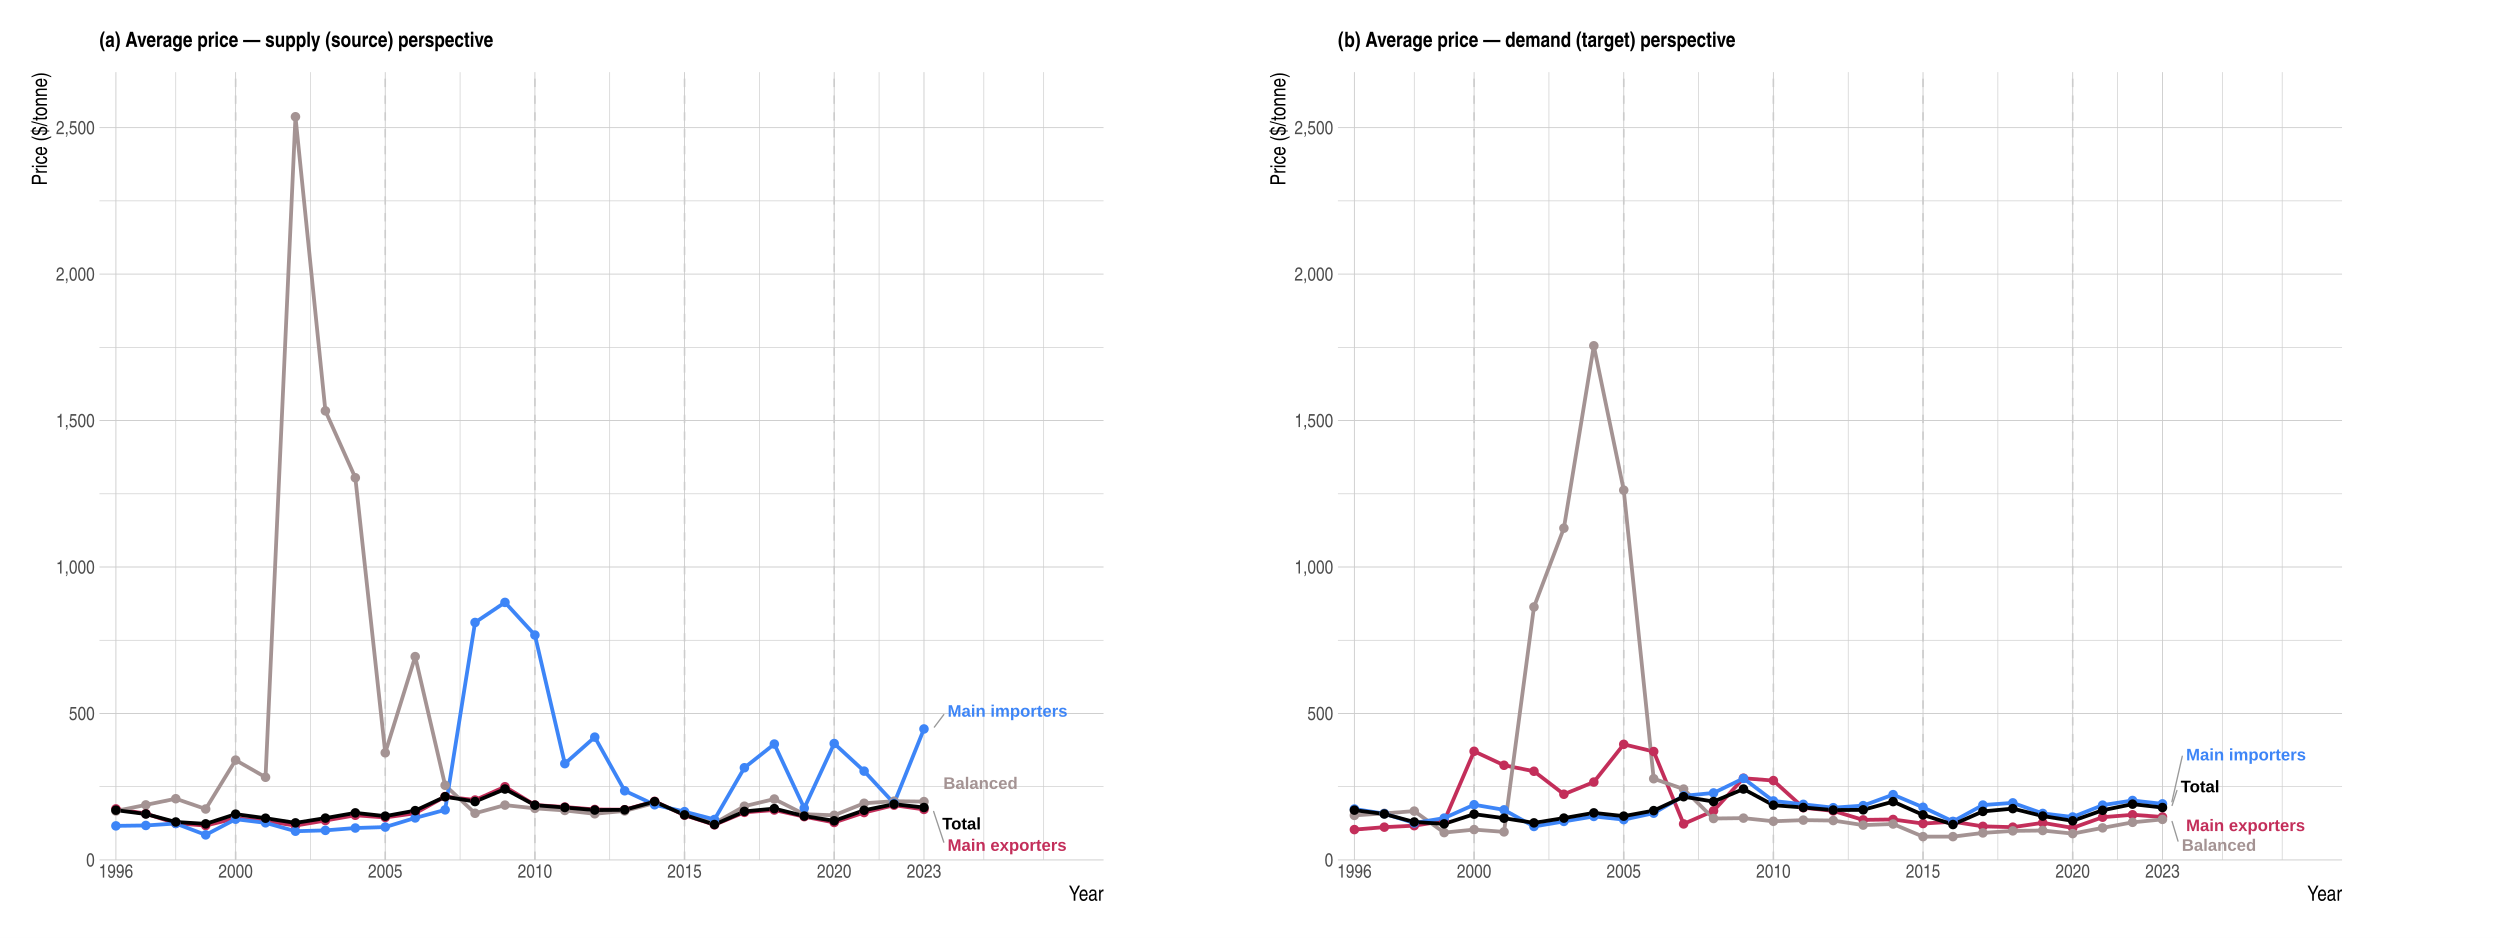
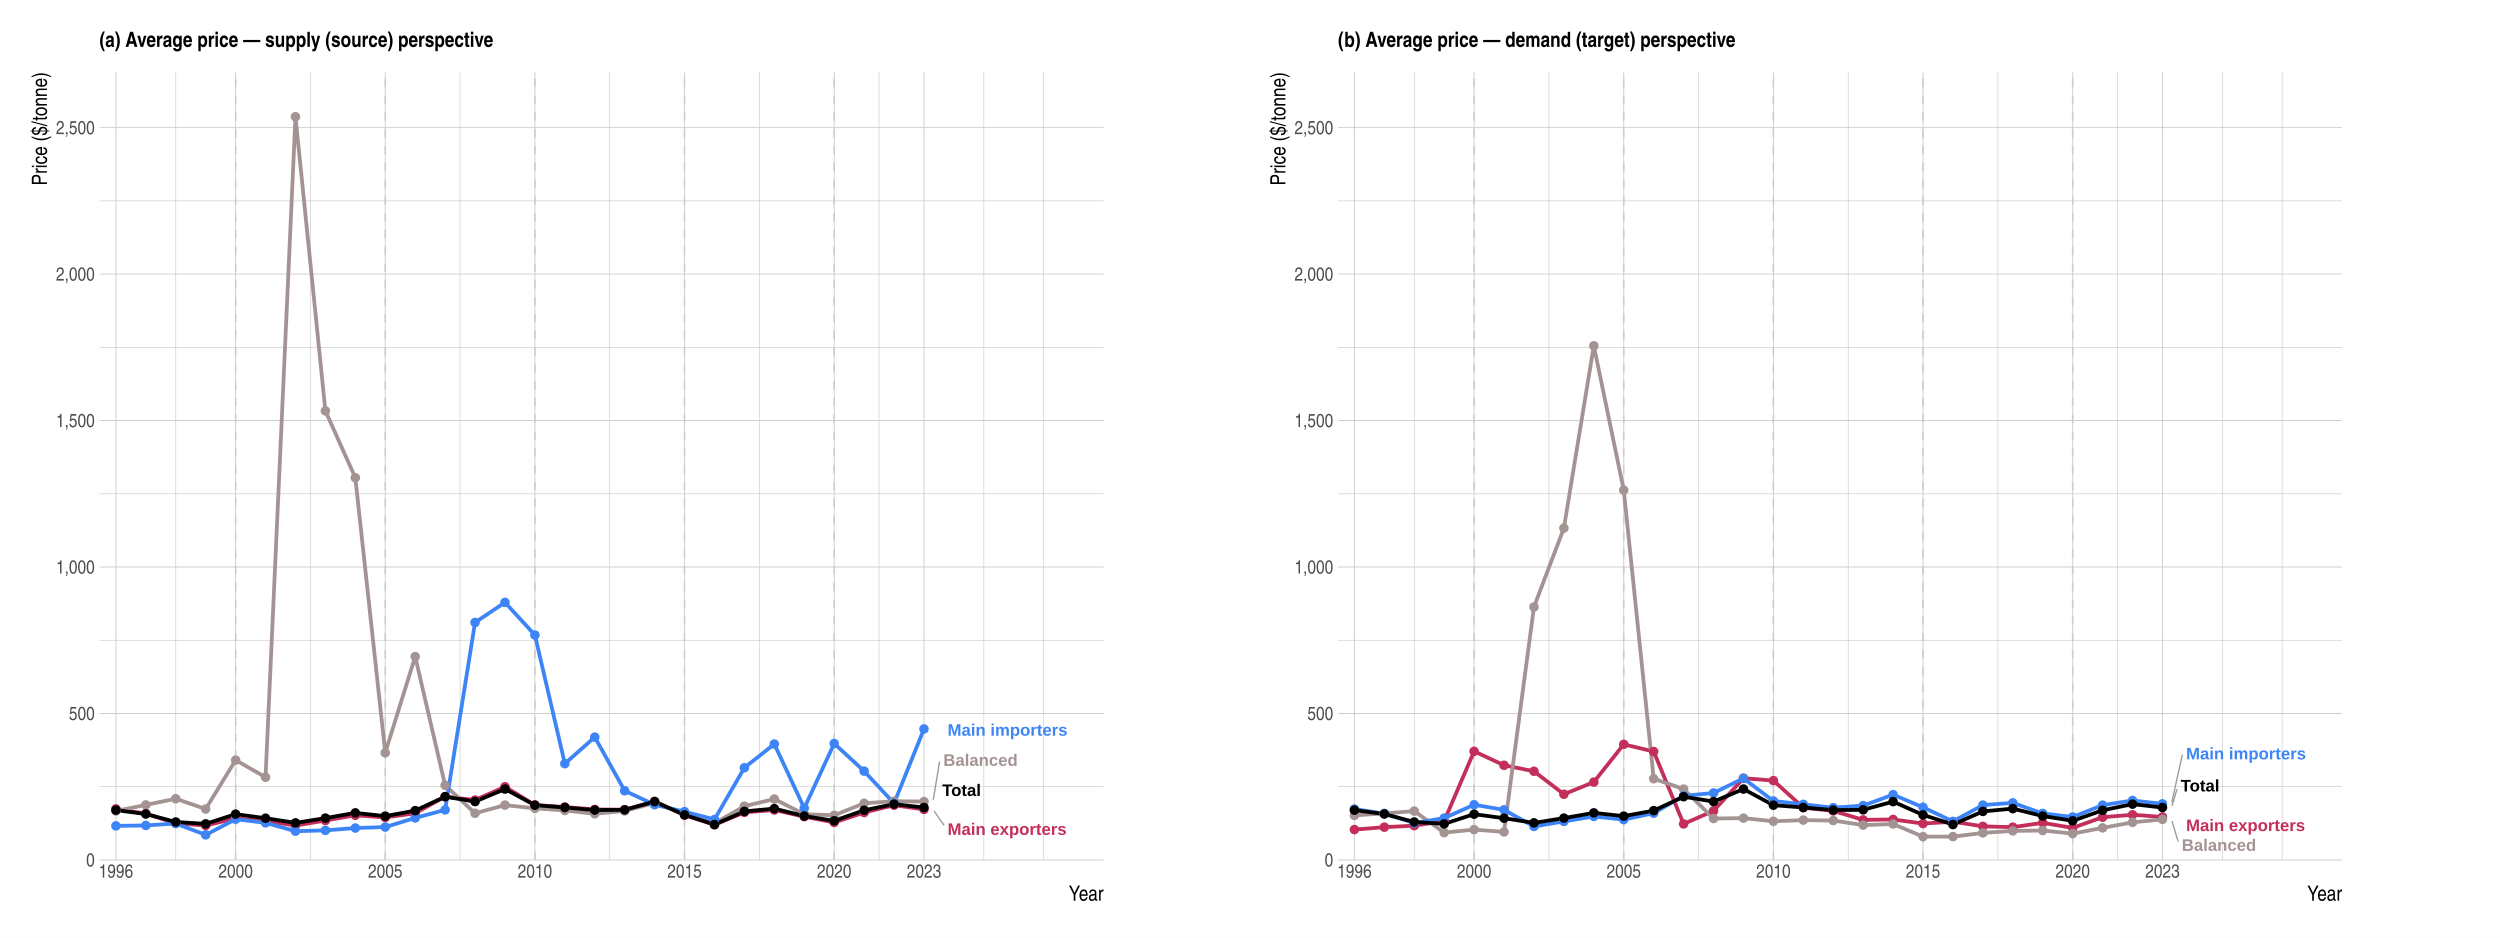
<svg xmlns="http://www.w3.org/2000/svg" class="svglite" width="1190.40pt" height="446.40pt" viewBox="0 0 1190.40 446.40">
  <defs>
    <style type="text/css">
    .svglite line, .svglite polyline, .svglite polygon, .svglite path, .svglite rect, .svglite circle {
      fill: none;
      stroke: #000000;
      stroke-linecap: round;
      stroke-linejoin: round;
      stroke-miterlimit: 10.00;
    }
    .svglite text {
      white-space: pre;
    }
  </style>
  </defs>
  <rect width="100%" height="100%" style="stroke: none; fill: #FFFFFF;" />
  <defs>
    <clipPath id="cpMC4wMHwxMTkwLjQwfDAuMDB8NDQ2LjQw">
      <rect x="0.00" y="0.00" width="1190.40" height="446.40" />
    </clipPath>
  </defs>
  <g clip-path="url(#cpMC4wMHwxMTkwLjQwfDAuMDB8NDQ2LjQw)">
    <rect x="0.00" y="0.00" width="1190.40" height="446.40" style="stroke-width: 1.07; stroke: #FFFFFF; fill: #FFFFFF;" />
  </g>
  <defs>
    <clipPath id="cpNDcuMzV8MTExNS4xOHwzNC4zNnw0MDkuNDY=">
      <rect x="47.35" y="34.36" width="1067.83" height="375.10" />
    </clipPath>
  </defs>
  <g clip-path="url(#cpNDcuMzV8MTExNS4xOHwzNC4zNnw0MDkuNDY=)">
</g>
  <g clip-path="url(#cpMC4wMHwxMTkwLjQwfDAuMDB8NDQ2LjQw)">
</g>
  <defs>
    <clipPath id="cpNS40OHw1OTUuMjB8NS40OHw0NDAuOTI=">
      <rect x="5.48" y="5.48" width="589.72" height="435.44" />
    </clipPath>
  </defs>
  <g clip-path="url(#cpNS40OHw1OTUuMjB8NS40OHw0NDAuOTI=)">
</g>
  <g clip-path="url(#cpMC4wMHwxMTkwLjQwfDAuMDB8NDQ2LjQw)">
</g>
  <defs>
    <clipPath id="cpNTk1LjIwfDExODQuOTJ8NS40OHw0NDAuOTI=">
      <rect x="595.20" y="5.48" width="589.72" height="435.44" />
    </clipPath>
  </defs>
  <g clip-path="url(#cpNTk1LjIwfDExODQuOTJ8NS40OHw0NDAuOTI=)">
</g>
  <g clip-path="url(#cpMC4wMHwxMTkwLjQwfDAuMDB8NDQ2LjQw)">
    <polyline points="47.35,374.59 525.46,374.59 " style="stroke-width: 0.32; stroke: #CCCCCC; stroke-linecap: butt;" />
    <polyline points="47.35,304.86 525.46,304.86 " style="stroke-width: 0.32; stroke: #CCCCCC; stroke-linecap: butt;" />
    <polyline points="47.35,235.12 525.46,235.12 " style="stroke-width: 0.32; stroke: #CCCCCC; stroke-linecap: butt;" />
    <polyline points="47.35,165.39 525.46,165.39 " style="stroke-width: 0.32; stroke: #CCCCCC; stroke-linecap: butt;" />
    <polyline points="47.35,95.65 525.46,95.65 " style="stroke-width: 0.32; stroke: #CCCCCC; stroke-linecap: butt;" />
    <polyline points="83.69,409.46 83.69,34.36 " style="stroke-width: 0.32; stroke: #CCCCCC; stroke-linecap: butt;" />
    <polyline points="147.82,409.46 147.82,34.36 " style="stroke-width: 0.32; stroke: #CCCCCC; stroke-linecap: butt;" />
    <polyline points="219.07,409.46 219.07,34.36 " style="stroke-width: 0.32; stroke: #CCCCCC; stroke-linecap: butt;" />
    <polyline points="290.32,409.46 290.32,34.36 " style="stroke-width: 0.32; stroke: #CCCCCC; stroke-linecap: butt;" />
    <polyline points="361.58,409.46 361.58,34.36 " style="stroke-width: 0.32; stroke: #CCCCCC; stroke-linecap: butt;" />
    <polyline points="418.58,409.46 418.58,34.36 " style="stroke-width: 0.32; stroke: #CCCCCC; stroke-linecap: butt;" />
    <polyline points="468.46,409.46 468.46,34.36 " style="stroke-width: 0.32; stroke: #CCCCCC; stroke-linecap: butt;" />
    <polyline points="496.96,409.46 496.96,34.36 " style="stroke-width: 0.32; stroke: #CCCCCC; stroke-linecap: butt;" />
    <polyline points="47.35,409.46 525.46,409.46 " style="stroke-width: 0.43; stroke: #CCCCCC; stroke-linecap: butt;" />
    <polyline points="47.35,339.73 525.46,339.73 " style="stroke-width: 0.43; stroke: #CCCCCC; stroke-linecap: butt;" />
    <polyline points="47.35,269.99 525.46,269.99 " style="stroke-width: 0.43; stroke: #CCCCCC; stroke-linecap: butt;" />
    <polyline points="47.35,200.25 525.46,200.25 " style="stroke-width: 0.43; stroke: #CCCCCC; stroke-linecap: butt;" />
    <polyline points="47.35,130.52 525.46,130.52 " style="stroke-width: 0.43; stroke: #CCCCCC; stroke-linecap: butt;" />
    <polyline points="47.35,60.78 525.46,60.78 " style="stroke-width: 0.43; stroke: #CCCCCC; stroke-linecap: butt;" />
    <polyline points="55.19,409.46 55.19,34.36 " style="stroke-width: 0.43; stroke: #CCCCCC; stroke-linecap: butt;" />
    <polyline points="112.19,409.46 112.19,34.36 " style="stroke-width: 0.43; stroke: #CCCCCC; stroke-linecap: butt;" />
    <polyline points="183.44,409.46 183.44,34.36 " style="stroke-width: 0.43; stroke: #CCCCCC; stroke-linecap: butt;" />
    <polyline points="254.70,409.46 254.70,34.36 " style="stroke-width: 0.43; stroke: #CCCCCC; stroke-linecap: butt;" />
    <polyline points="325.95,409.46 325.95,34.36 " style="stroke-width: 0.43; stroke: #CCCCCC; stroke-linecap: butt;" />
    <polyline points="397.21,409.46 397.21,34.36 " style="stroke-width: 0.43; stroke: #CCCCCC; stroke-linecap: butt;" />
    <polyline points="439.96,409.46 439.96,34.36 " style="stroke-width: 0.43; stroke: #CCCCCC; stroke-linecap: butt;" />
    <line x1="112.19" y1="409.46" x2="112.19" y2="34.36" style="stroke-width: 0.75; stroke: #CCCCCC; stroke-dasharray: 4.00,4.00; stroke-linecap: butt;" />
    <line x1="183.44" y1="409.46" x2="183.44" y2="34.36" style="stroke-width: 0.75; stroke: #CCCCCC; stroke-dasharray: 4.00,4.00; stroke-linecap: butt;" />
    <line x1="254.70" y1="409.46" x2="254.70" y2="34.36" style="stroke-width: 0.75; stroke: #CCCCCC; stroke-dasharray: 4.00,4.00; stroke-linecap: butt;" />
    <line x1="325.95" y1="409.46" x2="325.95" y2="34.36" style="stroke-width: 0.75; stroke: #CCCCCC; stroke-dasharray: 4.00,4.00; stroke-linecap: butt;" />
    <line x1="397.21" y1="409.46" x2="397.21" y2="34.36" style="stroke-width: 0.75; stroke: #CCCCCC; stroke-dasharray: 4.00,4.00; stroke-linecap: butt;" />
    <polyline points="55.19,385.16 69.44,387.43 83.69,392.02 97.94,393.09 112.19,389.65 126.44,390.95 140.69,393.11 154.94,390.70 169.19,388.20 183.44,389.24 197.70,387.25 211.95,379.30 226.20,380.95 240.45,374.61 254.70,383.32 268.95,384.28 283.20,385.44 297.45,385.55 311.70,381.58 325.95,388.13 340.20,392.75 354.45,386.81 368.70,385.70 382.95,388.86 397.21,391.62 411.46,386.91 425.71,383.40 439.96,385.41 " style="stroke-width: 1.81; stroke: #C32E5A; stroke-linecap: butt;" />
    <polyline points="55.19,386.16 69.44,383.26 83.69,380.32 97.94,385.22 112.19,361.94 126.44,370.10 140.69,55.59 154.94,195.64 169.19,227.49 183.44,358.45 197.70,312.65 211.95,373.92 226.20,387.25 240.45,383.36 254.70,384.90 268.95,385.90 283.20,387.49 297.45,386.13 311.70,382.37 325.95,387.45 340.20,392.01 354.45,383.88 368.70,380.47 382.95,387.69 397.21,388.21 411.46,382.48 425.71,381.50 439.96,381.68 " style="stroke-width: 1.81; stroke: #A49393; stroke-linecap: butt;" />
    <polyline points="55.19,393.25 69.44,393.05 83.69,392.13 97.94,397.54 112.19,390.07 126.44,391.80 140.69,395.79 154.94,395.39 169.19,394.27 183.44,393.82 197.70,389.47 211.95,385.63 226.20,296.40 240.45,286.84 254.70,302.39 268.95,363.62 283.20,350.99 297.45,376.53 311.70,383.20 325.95,386.47 340.20,390.20 354.45,365.57 368.70,354.29 382.95,384.80 397.21,354.04 411.46,367.18 425.71,382.53 439.96,347.10 " style="stroke-width: 1.81; stroke: #3D85F7; stroke-linecap: butt;" />
    <polyline points="55.19,385.76 69.44,387.59 83.69,391.40 97.94,392.29 112.19,387.67 126.44,389.60 140.69,391.82 154.94,389.55 169.19,387.06 183.44,388.61 197.70,385.99 211.95,379.36 226.20,381.67 240.45,375.71 254.70,383.39 268.95,384.49 283.20,385.72 297.45,385.61 311.70,381.70 325.95,388.02 340.20,392.61 354.45,386.36 368.70,385.03 382.95,388.57 397.21,390.83 411.46,385.83 425.71,382.90 439.96,384.51 " style="stroke-width: 1.81; stroke-linecap: butt;" />
    <circle cx="55.19" cy="385.16" r="2.27" style="stroke-width: 0.71; stroke: none; fill: #C32E5A;" />
    <circle cx="69.44" cy="387.43" r="2.27" style="stroke-width: 0.71; stroke: none; fill: #C32E5A;" />
    <circle cx="83.69" cy="392.02" r="2.27" style="stroke-width: 0.71; stroke: none; fill: #C32E5A;" />
    <circle cx="97.94" cy="393.09" r="2.27" style="stroke-width: 0.71; stroke: none; fill: #C32E5A;" />
    <circle cx="112.19" cy="389.65" r="2.27" style="stroke-width: 0.71; stroke: none; fill: #C32E5A;" />
    <circle cx="126.44" cy="390.95" r="2.27" style="stroke-width: 0.71; stroke: none; fill: #C32E5A;" />
    <circle cx="140.69" cy="393.11" r="2.27" style="stroke-width: 0.71; stroke: none; fill: #C32E5A;" />
    <circle cx="154.94" cy="390.70" r="2.27" style="stroke-width: 0.71; stroke: none; fill: #C32E5A;" />
    <circle cx="169.19" cy="388.20" r="2.27" style="stroke-width: 0.71; stroke: none; fill: #C32E5A;" />
    <circle cx="183.44" cy="389.24" r="2.27" style="stroke-width: 0.71; stroke: none; fill: #C32E5A;" />
    <circle cx="197.70" cy="387.25" r="2.27" style="stroke-width: 0.71; stroke: none; fill: #C32E5A;" />
    <circle cx="211.95" cy="379.30" r="2.27" style="stroke-width: 0.71; stroke: none; fill: #C32E5A;" />
    <circle cx="226.20" cy="380.95" r="2.27" style="stroke-width: 0.71; stroke: none; fill: #C32E5A;" />
    <circle cx="240.45" cy="374.61" r="2.27" style="stroke-width: 0.71; stroke: none; fill: #C32E5A;" />
    <circle cx="254.70" cy="383.32" r="2.27" style="stroke-width: 0.71; stroke: none; fill: #C32E5A;" />
    <circle cx="268.95" cy="384.28" r="2.27" style="stroke-width: 0.71; stroke: none; fill: #C32E5A;" />
    <circle cx="283.20" cy="385.44" r="2.27" style="stroke-width: 0.71; stroke: none; fill: #C32E5A;" />
    <circle cx="297.45" cy="385.55" r="2.27" style="stroke-width: 0.71; stroke: none; fill: #C32E5A;" />
    <circle cx="311.70" cy="381.58" r="2.27" style="stroke-width: 0.71; stroke: none; fill: #C32E5A;" />
    <circle cx="325.95" cy="388.13" r="2.27" style="stroke-width: 0.71; stroke: none; fill: #C32E5A;" />
    <circle cx="340.20" cy="392.75" r="2.27" style="stroke-width: 0.71; stroke: none; fill: #C32E5A;" />
    <circle cx="354.45" cy="386.81" r="2.27" style="stroke-width: 0.71; stroke: none; fill: #C32E5A;" />
    <circle cx="368.70" cy="385.70" r="2.27" style="stroke-width: 0.71; stroke: none; fill: #C32E5A;" />
    <circle cx="382.95" cy="388.86" r="2.27" style="stroke-width: 0.71; stroke: none; fill: #C32E5A;" />
    <circle cx="397.21" cy="391.62" r="2.27" style="stroke-width: 0.71; stroke: none; fill: #C32E5A;" />
    <circle cx="411.46" cy="386.91" r="2.27" style="stroke-width: 0.71; stroke: none; fill: #C32E5A;" />
    <circle cx="425.71" cy="383.40" r="2.27" style="stroke-width: 0.71; stroke: none; fill: #C32E5A;" />
    <circle cx="439.96" cy="385.41" r="2.27" style="stroke-width: 0.71; stroke: none; fill: #C32E5A;" />
    <circle cx="55.19" cy="386.16" r="2.27" style="stroke-width: 0.71; stroke: none; fill: #A49393;" />
    <circle cx="69.44" cy="383.26" r="2.27" style="stroke-width: 0.71; stroke: none; fill: #A49393;" />
    <circle cx="83.69" cy="380.32" r="2.27" style="stroke-width: 0.71; stroke: none; fill: #A49393;" />
    <circle cx="97.94" cy="385.22" r="2.27" style="stroke-width: 0.71; stroke: none; fill: #A49393;" />
    <circle cx="112.19" cy="361.94" r="2.27" style="stroke-width: 0.71; stroke: none; fill: #A49393;" />
    <circle cx="126.44" cy="370.10" r="2.27" style="stroke-width: 0.71; stroke: none; fill: #A49393;" />
    <circle cx="140.69" cy="55.59" r="2.27" style="stroke-width: 0.71; stroke: none; fill: #A49393;" />
    <circle cx="154.94" cy="195.64" r="2.27" style="stroke-width: 0.71; stroke: none; fill: #A49393;" />
    <circle cx="169.19" cy="227.49" r="2.27" style="stroke-width: 0.71; stroke: none; fill: #A49393;" />
    <circle cx="183.44" cy="358.45" r="2.27" style="stroke-width: 0.71; stroke: none; fill: #A49393;" />
    <circle cx="197.70" cy="312.65" r="2.27" style="stroke-width: 0.71; stroke: none; fill: #A49393;" />
    <circle cx="211.95" cy="373.92" r="2.27" style="stroke-width: 0.71; stroke: none; fill: #A49393;" />
    <circle cx="226.20" cy="387.25" r="2.27" style="stroke-width: 0.71; stroke: none; fill: #A49393;" />
    <circle cx="240.45" cy="383.36" r="2.27" style="stroke-width: 0.71; stroke: none; fill: #A49393;" />
    <circle cx="254.70" cy="384.90" r="2.27" style="stroke-width: 0.71; stroke: none; fill: #A49393;" />
    <circle cx="268.95" cy="385.90" r="2.27" style="stroke-width: 0.71; stroke: none; fill: #A49393;" />
    <circle cx="283.20" cy="387.49" r="2.27" style="stroke-width: 0.71; stroke: none; fill: #A49393;" />
    <circle cx="297.45" cy="386.13" r="2.27" style="stroke-width: 0.71; stroke: none; fill: #A49393;" />
    <circle cx="311.70" cy="382.37" r="2.27" style="stroke-width: 0.71; stroke: none; fill: #A49393;" />
    <circle cx="325.95" cy="387.45" r="2.27" style="stroke-width: 0.71; stroke: none; fill: #A49393;" />
    <circle cx="340.20" cy="392.01" r="2.27" style="stroke-width: 0.71; stroke: none; fill: #A49393;" />
    <circle cx="354.45" cy="383.88" r="2.27" style="stroke-width: 0.71; stroke: none; fill: #A49393;" />
    <circle cx="368.70" cy="380.47" r="2.27" style="stroke-width: 0.71; stroke: none; fill: #A49393;" />
    <circle cx="382.95" cy="387.69" r="2.27" style="stroke-width: 0.71; stroke: none; fill: #A49393;" />
    <circle cx="397.21" cy="388.21" r="2.27" style="stroke-width: 0.71; stroke: none; fill: #A49393;" />
    <circle cx="411.46" cy="382.48" r="2.27" style="stroke-width: 0.71; stroke: none; fill: #A49393;" />
    <circle cx="425.71" cy="381.50" r="2.27" style="stroke-width: 0.71; stroke: none; fill: #A49393;" />
    <circle cx="439.96" cy="381.68" r="2.27" style="stroke-width: 0.71; stroke: none; fill: #A49393;" />
    <circle cx="55.19" cy="393.25" r="2.27" style="stroke-width: 0.71; stroke: none; fill: #3D85F7;" />
    <circle cx="69.44" cy="393.05" r="2.27" style="stroke-width: 0.71; stroke: none; fill: #3D85F7;" />
    <circle cx="83.69" cy="392.13" r="2.27" style="stroke-width: 0.71; stroke: none; fill: #3D85F7;" />
    <circle cx="97.94" cy="397.54" r="2.27" style="stroke-width: 0.71; stroke: none; fill: #3D85F7;" />
    <circle cx="112.19" cy="390.07" r="2.27" style="stroke-width: 0.71; stroke: none; fill: #3D85F7;" />
    <circle cx="126.44" cy="391.80" r="2.27" style="stroke-width: 0.71; stroke: none; fill: #3D85F7;" />
    <circle cx="140.69" cy="395.79" r="2.27" style="stroke-width: 0.71; stroke: none; fill: #3D85F7;" />
    <circle cx="154.94" cy="395.39" r="2.27" style="stroke-width: 0.71; stroke: none; fill: #3D85F7;" />
    <circle cx="169.19" cy="394.27" r="2.27" style="stroke-width: 0.71; stroke: none; fill: #3D85F7;" />
    <circle cx="183.44" cy="393.82" r="2.27" style="stroke-width: 0.71; stroke: none; fill: #3D85F7;" />
    <circle cx="197.70" cy="389.47" r="2.27" style="stroke-width: 0.71; stroke: none; fill: #3D85F7;" />
    <circle cx="211.95" cy="385.63" r="2.27" style="stroke-width: 0.71; stroke: none; fill: #3D85F7;" />
    <circle cx="226.20" cy="296.40" r="2.27" style="stroke-width: 0.71; stroke: none; fill: #3D85F7;" />
    <circle cx="240.45" cy="286.84" r="2.27" style="stroke-width: 0.71; stroke: none; fill: #3D85F7;" />
    <circle cx="254.70" cy="302.39" r="2.27" style="stroke-width: 0.71; stroke: none; fill: #3D85F7;" />
    <circle cx="268.95" cy="363.62" r="2.27" style="stroke-width: 0.71; stroke: none; fill: #3D85F7;" />
    <circle cx="283.20" cy="350.99" r="2.27" style="stroke-width: 0.71; stroke: none; fill: #3D85F7;" />
    <circle cx="297.45" cy="376.53" r="2.27" style="stroke-width: 0.71; stroke: none; fill: #3D85F7;" />
    <circle cx="311.70" cy="383.20" r="2.27" style="stroke-width: 0.71; stroke: none; fill: #3D85F7;" />
    <circle cx="325.95" cy="386.47" r="2.27" style="stroke-width: 0.71; stroke: none; fill: #3D85F7;" />
    <circle cx="340.20" cy="390.20" r="2.27" style="stroke-width: 0.71; stroke: none; fill: #3D85F7;" />
    <circle cx="354.45" cy="365.57" r="2.27" style="stroke-width: 0.71; stroke: none; fill: #3D85F7;" />
    <circle cx="368.70" cy="354.29" r="2.27" style="stroke-width: 0.71; stroke: none; fill: #3D85F7;" />
    <circle cx="382.95" cy="384.80" r="2.27" style="stroke-width: 0.71; stroke: none; fill: #3D85F7;" />
    <circle cx="397.21" cy="354.04" r="2.27" style="stroke-width: 0.71; stroke: none; fill: #3D85F7;" />
    <circle cx="411.46" cy="367.18" r="2.27" style="stroke-width: 0.71; stroke: none; fill: #3D85F7;" />
    <circle cx="425.71" cy="382.53" r="2.27" style="stroke-width: 0.71; stroke: none; fill: #3D85F7;" />
    <circle cx="439.96" cy="347.10" r="2.27" style="stroke-width: 0.71; stroke: none; fill: #3D85F7;" />
    <circle cx="55.19" cy="385.76" r="2.27" style="stroke-width: 0.71; stroke: none; fill: #000000;" />
    <circle cx="69.44" cy="387.59" r="2.27" style="stroke-width: 0.71; stroke: none; fill: #000000;" />
    <circle cx="83.69" cy="391.40" r="2.27" style="stroke-width: 0.71; stroke: none; fill: #000000;" />
    <circle cx="97.94" cy="392.29" r="2.27" style="stroke-width: 0.71; stroke: none; fill: #000000;" />
    <circle cx="112.19" cy="387.67" r="2.27" style="stroke-width: 0.71; stroke: none; fill: #000000;" />
    <circle cx="126.44" cy="389.60" r="2.27" style="stroke-width: 0.71; stroke: none; fill: #000000;" />
    <circle cx="140.69" cy="391.82" r="2.27" style="stroke-width: 0.71; stroke: none; fill: #000000;" />
    <circle cx="154.94" cy="389.55" r="2.27" style="stroke-width: 0.71; stroke: none; fill: #000000;" />
    <circle cx="169.19" cy="387.06" r="2.27" style="stroke-width: 0.71; stroke: none; fill: #000000;" />
    <circle cx="183.44" cy="388.61" r="2.27" style="stroke-width: 0.71; stroke: none; fill: #000000;" />
    <circle cx="197.70" cy="385.99" r="2.27" style="stroke-width: 0.71; stroke: none; fill: #000000;" />
    <circle cx="211.95" cy="379.36" r="2.27" style="stroke-width: 0.71; stroke: none; fill: #000000;" />
    <circle cx="226.20" cy="381.67" r="2.27" style="stroke-width: 0.71; stroke: none; fill: #000000;" />
    <circle cx="240.45" cy="375.71" r="2.27" style="stroke-width: 0.71; stroke: none; fill: #000000;" />
    <circle cx="254.70" cy="383.39" r="2.27" style="stroke-width: 0.71; stroke: none; fill: #000000;" />
    <circle cx="268.95" cy="384.49" r="2.27" style="stroke-width: 0.71; stroke: none; fill: #000000;" />
    <circle cx="283.20" cy="385.72" r="2.27" style="stroke-width: 0.71; stroke: none; fill: #000000;" />
    <circle cx="297.45" cy="385.61" r="2.27" style="stroke-width: 0.71; stroke: none; fill: #000000;" />
    <circle cx="311.70" cy="381.70" r="2.27" style="stroke-width: 0.71; stroke: none; fill: #000000;" />
    <circle cx="325.95" cy="388.02" r="2.27" style="stroke-width: 0.71; stroke: none; fill: #000000;" />
    <circle cx="340.20" cy="392.61" r="2.27" style="stroke-width: 0.71; stroke: none; fill: #000000;" />
    <circle cx="354.45" cy="386.36" r="2.27" style="stroke-width: 0.71; stroke: none; fill: #000000;" />
    <circle cx="368.70" cy="385.03" r="2.27" style="stroke-width: 0.71; stroke: none; fill: #000000;" />
    <circle cx="382.95" cy="388.57" r="2.27" style="stroke-width: 0.71; stroke: none; fill: #000000;" />
    <circle cx="397.21" cy="390.83" r="2.27" style="stroke-width: 0.71; stroke: none; fill: #000000;" />
    <circle cx="411.46" cy="385.83" r="2.27" style="stroke-width: 0.71; stroke: none; fill: #000000;" />
    <circle cx="425.71" cy="382.90" r="2.27" style="stroke-width: 0.71; stroke: none; fill: #000000;" />
    <circle cx="439.96" cy="384.51" r="2.27" style="stroke-width: 0.71; stroke: none; fill: #000000;" />
-     <line x1="449.39" y1="401.01" x2="444.56" y2="386.40" style="stroke-width: 0.64; stroke: #999999;" />
-     <line x1="449.39" y1="340.28" x2="444.90" y2="346.22" style="stroke-width: 0.64; stroke: #999999;" />
-     <text x="451.19" y="405.14" style="font-size: 7.97px; font-weight: bold;fill: #C32E5A; font-family: &quot;Liberation Sans&quot;;" textLength="67.92px" lengthAdjust="spacingAndGlyphs">Main exporters</text>
-     <text x="449.16" y="375.66" style="font-size: 7.97px; font-weight: bold;fill: #A49393; font-family: &quot;Liberation Sans&quot;;" textLength="41.00px" lengthAdjust="spacingAndGlyphs">Balanced</text>
-     <text x="451.19" y="341.27" style="font-size: 7.97px; font-weight: bold;fill: #3D85F7; font-family: &quot;Liberation Sans&quot;;" textLength="68.41px" lengthAdjust="spacingAndGlyphs">Main importers</text>
-     <text x="448.64" y="394.93" style="font-size: 7.97px; font-weight: bold; font-family: &quot;Liberation Sans&quot;;" textLength="21.74px" lengthAdjust="spacingAndGlyphs">Total</text>
+     <line x1="449.39" y1="392.78" x2="444.86" y2="386.30" style="stroke-width: 0.64; stroke: #999999;" />
+     <line x1="447.36" y1="362.86" x2="444.40" y2="380.66" style="stroke-width: 0.64; stroke: #999999;" />
+     <text x="451.19" y="397.55" style="font-size: 7.97px; font-weight: bold;fill: #C32E5A; font-family: &quot;Liberation Sans&quot;;" textLength="67.92px" lengthAdjust="spacingAndGlyphs">Main exporters</text>
+     <text x="449.16" y="364.67" style="font-size: 7.97px; font-weight: bold;fill: #A49393; font-family: &quot;Liberation Sans&quot;;" textLength="41.00px" lengthAdjust="spacingAndGlyphs">Balanced</text>
+     <text x="451.19" y="350.32" style="font-size: 7.97px; font-weight: bold;fill: #3D85F7; font-family: &quot;Liberation Sans&quot;;" textLength="68.41px" lengthAdjust="spacingAndGlyphs">Main importers</text>
+     <text x="448.64" y="379.02" style="font-size: 7.97px; font-weight: bold; font-family: &quot;Liberation Sans&quot;;" textLength="21.74px" lengthAdjust="spacingAndGlyphs">Total</text>
    <text x="45.11" y="412.56" text-anchor="end" style="font-size: 9.00px;fill: #4D4D4D; font-family: &quot;Liberation Sans Narrow&quot;;" textLength="4.10px" lengthAdjust="spacingAndGlyphs">0</text>
    <text x="45.11" y="342.82" text-anchor="end" style="font-size: 9.00px;fill: #4D4D4D; font-family: &quot;Liberation Sans Narrow&quot;;" textLength="12.31px" lengthAdjust="spacingAndGlyphs">500</text>
    <text x="45.11" y="273.09" text-anchor="end" style="font-size: 9.00px;fill: #4D4D4D; font-family: &quot;Liberation Sans Narrow&quot;;" textLength="18.47px" lengthAdjust="spacingAndGlyphs">1,000</text>
    <text x="45.11" y="203.35" text-anchor="end" style="font-size: 9.00px;fill: #4D4D4D; font-family: &quot;Liberation Sans Narrow&quot;;" textLength="18.47px" lengthAdjust="spacingAndGlyphs">1,500</text>
    <text x="45.11" y="133.61" text-anchor="end" style="font-size: 9.00px;fill: #4D4D4D; font-family: &quot;Liberation Sans Narrow&quot;;" textLength="18.47px" lengthAdjust="spacingAndGlyphs">2,000</text>
    <text x="45.11" y="63.88" text-anchor="end" style="font-size: 9.00px;fill: #4D4D4D; font-family: &quot;Liberation Sans Narrow&quot;;" textLength="18.47px" lengthAdjust="spacingAndGlyphs">2,500</text>
    <text x="55.19" y="417.89" text-anchor="middle" style="font-size: 9.00px;fill: #4D4D4D; font-family: &quot;Liberation Sans Narrow&quot;;" textLength="16.42px" lengthAdjust="spacingAndGlyphs">1996</text>
    <text x="112.19" y="417.89" text-anchor="middle" style="font-size: 9.00px;fill: #4D4D4D; font-family: &quot;Liberation Sans Narrow&quot;;" textLength="16.42px" lengthAdjust="spacingAndGlyphs">2000</text>
    <text x="183.44" y="417.89" text-anchor="middle" style="font-size: 9.00px;fill: #4D4D4D; font-family: &quot;Liberation Sans Narrow&quot;;" textLength="16.42px" lengthAdjust="spacingAndGlyphs">2005</text>
    <text x="254.70" y="417.89" text-anchor="middle" style="font-size: 9.00px;fill: #4D4D4D; font-family: &quot;Liberation Sans Narrow&quot;;" textLength="16.42px" lengthAdjust="spacingAndGlyphs">2010</text>
    <text x="325.95" y="417.89" text-anchor="middle" style="font-size: 9.00px;fill: #4D4D4D; font-family: &quot;Liberation Sans Narrow&quot;;" textLength="16.42px" lengthAdjust="spacingAndGlyphs">2015</text>
    <text x="397.21" y="417.89" text-anchor="middle" style="font-size: 9.00px;fill: #4D4D4D; font-family: &quot;Liberation Sans Narrow&quot;;" textLength="16.42px" lengthAdjust="spacingAndGlyphs">2020</text>
    <text x="439.96" y="417.89" text-anchor="middle" style="font-size: 9.00px;fill: #4D4D4D; font-family: &quot;Liberation Sans Narrow&quot;;" textLength="16.42px" lengthAdjust="spacingAndGlyphs">2023</text>
    <text x="525.46" y="428.88" text-anchor="end" style="font-size: 10.00px; font-family: &quot;Liberation Sans Narrow&quot;;" textLength="16.57px" lengthAdjust="spacingAndGlyphs">Year</text>
    <text transform="translate(22.33,34.36) rotate(-90)" text-anchor="end" style="font-size: 10.00px; font-family: &quot;Liberation Sans Narrow&quot;;" textLength="53.78px" lengthAdjust="spacingAndGlyphs">Price ($/tonne)</text>
    <text x="47.35" y="22.33" style="font-size: 10.00px; font-weight: bold; font-family: &quot;Liberation Sans Narrow&quot;;" textLength="187.61px" lengthAdjust="spacingAndGlyphs">(a) Average price — supply (source) perspective</text>
    <polyline points="637.07,374.59 1115.18,374.59 " style="stroke-width: 0.32; stroke: #CCCCCC; stroke-linecap: butt;" />
    <polyline points="637.07,304.86 1115.18,304.86 " style="stroke-width: 0.32; stroke: #CCCCCC; stroke-linecap: butt;" />
    <polyline points="637.07,235.12 1115.18,235.12 " style="stroke-width: 0.32; stroke: #CCCCCC; stroke-linecap: butt;" />
    <polyline points="637.07,165.39 1115.18,165.39 " style="stroke-width: 0.32; stroke: #CCCCCC; stroke-linecap: butt;" />
    <polyline points="637.07,95.65 1115.18,95.65 " style="stroke-width: 0.32; stroke: #CCCCCC; stroke-linecap: butt;" />
    <polyline points="673.41,409.46 673.41,34.36 " style="stroke-width: 0.32; stroke: #CCCCCC; stroke-linecap: butt;" />
    <polyline points="737.54,409.46 737.54,34.36 " style="stroke-width: 0.32; stroke: #CCCCCC; stroke-linecap: butt;" />
    <polyline points="808.79,409.46 808.79,34.36 " style="stroke-width: 0.32; stroke: #CCCCCC; stroke-linecap: butt;" />
    <polyline points="880.05,409.46 880.05,34.36 " style="stroke-width: 0.32; stroke: #CCCCCC; stroke-linecap: butt;" />
    <polyline points="951.30,409.46 951.30,34.36 " style="stroke-width: 0.32; stroke: #CCCCCC; stroke-linecap: butt;" />
    <polyline points="1008.30,409.46 1008.30,34.36 " style="stroke-width: 0.32; stroke: #CCCCCC; stroke-linecap: butt;" />
    <polyline points="1058.18,409.46 1058.18,34.36 " style="stroke-width: 0.32; stroke: #CCCCCC; stroke-linecap: butt;" />
    <polyline points="1086.68,409.46 1086.68,34.36 " style="stroke-width: 0.32; stroke: #CCCCCC; stroke-linecap: butt;" />
    <polyline points="637.07,409.46 1115.18,409.46 " style="stroke-width: 0.43; stroke: #CCCCCC; stroke-linecap: butt;" />
    <polyline points="637.07,339.73 1115.18,339.73 " style="stroke-width: 0.43; stroke: #CCCCCC; stroke-linecap: butt;" />
    <polyline points="637.07,269.99 1115.18,269.99 " style="stroke-width: 0.43; stroke: #CCCCCC; stroke-linecap: butt;" />
    <polyline points="637.07,200.25 1115.18,200.25 " style="stroke-width: 0.43; stroke: #CCCCCC; stroke-linecap: butt;" />
    <polyline points="637.07,130.52 1115.18,130.52 " style="stroke-width: 0.43; stroke: #CCCCCC; stroke-linecap: butt;" />
    <polyline points="637.07,60.78 1115.18,60.78 " style="stroke-width: 0.43; stroke: #CCCCCC; stroke-linecap: butt;" />
    <polyline points="644.91,409.46 644.91,34.36 " style="stroke-width: 0.43; stroke: #CCCCCC; stroke-linecap: butt;" />
    <polyline points="701.91,409.46 701.91,34.36 " style="stroke-width: 0.43; stroke: #CCCCCC; stroke-linecap: butt;" />
    <polyline points="773.16,409.46 773.16,34.36 " style="stroke-width: 0.43; stroke: #CCCCCC; stroke-linecap: butt;" />
    <polyline points="844.42,409.46 844.42,34.36 " style="stroke-width: 0.43; stroke: #CCCCCC; stroke-linecap: butt;" />
    <polyline points="915.67,409.46 915.67,34.36 " style="stroke-width: 0.43; stroke: #CCCCCC; stroke-linecap: butt;" />
    <polyline points="986.93,409.46 986.93,34.36 " style="stroke-width: 0.43; stroke: #CCCCCC; stroke-linecap: butt;" />
    <polyline points="1029.68,409.46 1029.68,34.36 " style="stroke-width: 0.43; stroke: #CCCCCC; stroke-linecap: butt;" />
    <line x1="701.91" y1="409.46" x2="701.91" y2="34.36" style="stroke-width: 0.75; stroke: #CCCCCC; stroke-dasharray: 4.00,4.00; stroke-linecap: butt;" />
    <line x1="773.16" y1="409.46" x2="773.16" y2="34.36" style="stroke-width: 0.75; stroke: #CCCCCC; stroke-dasharray: 4.00,4.00; stroke-linecap: butt;" />
    <line x1="844.42" y1="409.46" x2="844.42" y2="34.36" style="stroke-width: 0.75; stroke: #CCCCCC; stroke-dasharray: 4.00,4.00; stroke-linecap: butt;" />
    <line x1="915.67" y1="409.46" x2="915.67" y2="34.36" style="stroke-width: 0.75; stroke: #CCCCCC; stroke-dasharray: 4.00,4.00; stroke-linecap: butt;" />
    <line x1="986.93" y1="409.46" x2="986.93" y2="34.36" style="stroke-width: 0.75; stroke: #CCCCCC; stroke-dasharray: 4.00,4.00; stroke-linecap: butt;" />
    <polyline points="644.91,395.02 659.16,393.86 673.41,393.15 687.66,390.94 701.91,357.74 716.16,364.39 730.41,367.24 744.66,378.19 758.91,372.39 773.16,354.42 787.42,357.85 801.67,392.32 815.92,386.09 830.17,370.56 844.42,371.68 858.67,384.59 872.92,386.12 887.17,390.40 901.42,390.20 915.67,392.15 929.92,391.26 944.17,393.48 958.42,393.86 972.67,391.79 986.93,394.21 1001.18,389.12 1015.43,387.96 1029.68,389.00 " style="stroke-width: 1.81; stroke: #C32E5A; stroke-linecap: butt;" />
    <polyline points="644.91,388.25 659.16,387.29 673.41,386.22 687.66,396.45 701.91,395.02 716.16,396.11 730.41,289.01 744.66,251.49 758.91,164.65 773.16,233.39 787.42,370.79 801.67,375.73 815.92,389.74 830.17,389.56 844.42,391.05 858.67,390.51 872.92,390.71 887.17,392.88 901.42,392.36 915.67,398.37 929.92,398.37 944.17,396.60 958.42,395.63 972.67,395.46 986.93,396.93 1001.18,394.20 1015.43,391.56 1029.68,390.16 " style="stroke-width: 1.81; stroke: #A49393; stroke-linecap: butt;" />
    <polyline points="644.91,385.23 659.16,387.43 673.41,391.88 687.66,389.55 701.91,383.18 716.16,385.62 730.41,393.53 744.66,391.13 758.91,388.75 773.16,390.27 787.42,387.20 801.67,378.95 815.92,377.57 830.17,370.65 844.42,381.38 858.67,383.00 872.92,384.59 887.17,383.61 901.42,378.38 915.67,384.40 929.92,391.12 944.17,383.34 958.42,382.29 972.67,387.33 986.93,389.02 1001.18,383.38 1015.43,381.16 1029.68,382.77 " style="stroke-width: 1.81; stroke: #3D85F7; stroke-linecap: butt;" />
    <polyline points="644.91,385.76 659.16,387.59 673.41,391.40 687.66,392.29 701.91,387.67 716.16,389.60 730.41,391.82 744.66,389.55 758.91,387.06 773.16,388.61 787.42,385.99 801.67,379.36 815.92,381.67 830.17,375.71 844.42,383.39 858.67,384.49 872.92,385.72 887.17,385.61 901.42,381.70 915.67,388.02 929.92,392.61 944.17,386.36 958.42,385.03 972.67,388.57 986.93,390.83 1001.18,385.83 1015.43,382.90 1029.68,384.51 " style="stroke-width: 1.81; stroke-linecap: butt;" />
    <circle cx="644.91" cy="395.02" r="2.27" style="stroke-width: 0.71; stroke: none; fill: #C32E5A;" />
    <circle cx="659.16" cy="393.86" r="2.27" style="stroke-width: 0.71; stroke: none; fill: #C32E5A;" />
    <circle cx="673.41" cy="393.15" r="2.27" style="stroke-width: 0.71; stroke: none; fill: #C32E5A;" />
    <circle cx="687.66" cy="390.94" r="2.27" style="stroke-width: 0.71; stroke: none; fill: #C32E5A;" />
    <circle cx="701.91" cy="357.74" r="2.27" style="stroke-width: 0.71; stroke: none; fill: #C32E5A;" />
    <circle cx="716.16" cy="364.39" r="2.27" style="stroke-width: 0.71; stroke: none; fill: #C32E5A;" />
    <circle cx="730.41" cy="367.24" r="2.27" style="stroke-width: 0.71; stroke: none; fill: #C32E5A;" />
    <circle cx="744.66" cy="378.19" r="2.27" style="stroke-width: 0.71; stroke: none; fill: #C32E5A;" />
    <circle cx="758.91" cy="372.39" r="2.27" style="stroke-width: 0.71; stroke: none; fill: #C32E5A;" />
    <circle cx="773.16" cy="354.42" r="2.27" style="stroke-width: 0.71; stroke: none; fill: #C32E5A;" />
    <circle cx="787.42" cy="357.85" r="2.27" style="stroke-width: 0.71; stroke: none; fill: #C32E5A;" />
    <circle cx="801.67" cy="392.32" r="2.27" style="stroke-width: 0.71; stroke: none; fill: #C32E5A;" />
    <circle cx="815.92" cy="386.09" r="2.27" style="stroke-width: 0.71; stroke: none; fill: #C32E5A;" />
    <circle cx="830.17" cy="370.56" r="2.27" style="stroke-width: 0.71; stroke: none; fill: #C32E5A;" />
    <circle cx="844.42" cy="371.68" r="2.27" style="stroke-width: 0.71; stroke: none; fill: #C32E5A;" />
    <circle cx="858.67" cy="384.59" r="2.27" style="stroke-width: 0.71; stroke: none; fill: #C32E5A;" />
    <circle cx="872.92" cy="386.12" r="2.27" style="stroke-width: 0.71; stroke: none; fill: #C32E5A;" />
    <circle cx="887.17" cy="390.40" r="2.27" style="stroke-width: 0.71; stroke: none; fill: #C32E5A;" />
    <circle cx="901.42" cy="390.20" r="2.27" style="stroke-width: 0.71; stroke: none; fill: #C32E5A;" />
    <circle cx="915.67" cy="392.15" r="2.27" style="stroke-width: 0.71; stroke: none; fill: #C32E5A;" />
    <circle cx="929.92" cy="391.26" r="2.27" style="stroke-width: 0.71; stroke: none; fill: #C32E5A;" />
    <circle cx="944.17" cy="393.48" r="2.27" style="stroke-width: 0.71; stroke: none; fill: #C32E5A;" />
    <circle cx="958.42" cy="393.86" r="2.27" style="stroke-width: 0.71; stroke: none; fill: #C32E5A;" />
    <circle cx="972.67" cy="391.79" r="2.27" style="stroke-width: 0.71; stroke: none; fill: #C32E5A;" />
    <circle cx="986.93" cy="394.21" r="2.27" style="stroke-width: 0.71; stroke: none; fill: #C32E5A;" />
    <circle cx="1001.18" cy="389.12" r="2.27" style="stroke-width: 0.71; stroke: none; fill: #C32E5A;" />
    <circle cx="1015.43" cy="387.96" r="2.27" style="stroke-width: 0.71; stroke: none; fill: #C32E5A;" />
    <circle cx="1029.68" cy="389.00" r="2.27" style="stroke-width: 0.71; stroke: none; fill: #C32E5A;" />
    <circle cx="644.91" cy="388.25" r="2.27" style="stroke-width: 0.71; stroke: none; fill: #A49393;" />
    <circle cx="659.16" cy="387.29" r="2.27" style="stroke-width: 0.71; stroke: none; fill: #A49393;" />
    <circle cx="673.41" cy="386.22" r="2.27" style="stroke-width: 0.71; stroke: none; fill: #A49393;" />
    <circle cx="687.66" cy="396.45" r="2.27" style="stroke-width: 0.71; stroke: none; fill: #A49393;" />
    <circle cx="701.91" cy="395.02" r="2.27" style="stroke-width: 0.71; stroke: none; fill: #A49393;" />
    <circle cx="716.16" cy="396.11" r="2.27" style="stroke-width: 0.71; stroke: none; fill: #A49393;" />
    <circle cx="730.41" cy="289.01" r="2.27" style="stroke-width: 0.71; stroke: none; fill: #A49393;" />
    <circle cx="744.66" cy="251.49" r="2.27" style="stroke-width: 0.71; stroke: none; fill: #A49393;" />
    <circle cx="758.91" cy="164.65" r="2.27" style="stroke-width: 0.71; stroke: none; fill: #A49393;" />
    <circle cx="773.16" cy="233.39" r="2.27" style="stroke-width: 0.71; stroke: none; fill: #A49393;" />
    <circle cx="787.42" cy="370.79" r="2.27" style="stroke-width: 0.71; stroke: none; fill: #A49393;" />
    <circle cx="801.67" cy="375.73" r="2.27" style="stroke-width: 0.71; stroke: none; fill: #A49393;" />
    <circle cx="815.92" cy="389.74" r="2.27" style="stroke-width: 0.71; stroke: none; fill: #A49393;" />
    <circle cx="830.17" cy="389.56" r="2.27" style="stroke-width: 0.71; stroke: none; fill: #A49393;" />
    <circle cx="844.42" cy="391.05" r="2.27" style="stroke-width: 0.71; stroke: none; fill: #A49393;" />
    <circle cx="858.67" cy="390.51" r="2.27" style="stroke-width: 0.71; stroke: none; fill: #A49393;" />
    <circle cx="872.92" cy="390.71" r="2.27" style="stroke-width: 0.71; stroke: none; fill: #A49393;" />
    <circle cx="887.17" cy="392.88" r="2.27" style="stroke-width: 0.71; stroke: none; fill: #A49393;" />
    <circle cx="901.42" cy="392.36" r="2.27" style="stroke-width: 0.71; stroke: none; fill: #A49393;" />
    <circle cx="915.67" cy="398.37" r="2.27" style="stroke-width: 0.71; stroke: none; fill: #A49393;" />
    <circle cx="929.92" cy="398.37" r="2.27" style="stroke-width: 0.71; stroke: none; fill: #A49393;" />
    <circle cx="944.17" cy="396.60" r="2.27" style="stroke-width: 0.71; stroke: none; fill: #A49393;" />
    <circle cx="958.42" cy="395.63" r="2.27" style="stroke-width: 0.71; stroke: none; fill: #A49393;" />
    <circle cx="972.67" cy="395.46" r="2.27" style="stroke-width: 0.71; stroke: none; fill: #A49393;" />
    <circle cx="986.93" cy="396.93" r="2.27" style="stroke-width: 0.71; stroke: none; fill: #A49393;" />
    <circle cx="1001.18" cy="394.20" r="2.27" style="stroke-width: 0.71; stroke: none; fill: #A49393;" />
    <circle cx="1015.43" cy="391.56" r="2.27" style="stroke-width: 0.71; stroke: none; fill: #A49393;" />
    <circle cx="1029.68" cy="390.16" r="2.27" style="stroke-width: 0.71; stroke: none; fill: #A49393;" />
    <circle cx="644.91" cy="385.23" r="2.27" style="stroke-width: 0.71; stroke: none; fill: #3D85F7;" />
    <circle cx="659.16" cy="387.43" r="2.27" style="stroke-width: 0.71; stroke: none; fill: #3D85F7;" />
    <circle cx="673.41" cy="391.88" r="2.27" style="stroke-width: 0.71; stroke: none; fill: #3D85F7;" />
    <circle cx="687.66" cy="389.55" r="2.27" style="stroke-width: 0.71; stroke: none; fill: #3D85F7;" />
    <circle cx="701.91" cy="383.18" r="2.27" style="stroke-width: 0.71; stroke: none; fill: #3D85F7;" />
    <circle cx="716.16" cy="385.62" r="2.27" style="stroke-width: 0.71; stroke: none; fill: #3D85F7;" />
    <circle cx="730.41" cy="393.53" r="2.27" style="stroke-width: 0.71; stroke: none; fill: #3D85F7;" />
    <circle cx="744.66" cy="391.13" r="2.27" style="stroke-width: 0.71; stroke: none; fill: #3D85F7;" />
    <circle cx="758.91" cy="388.75" r="2.27" style="stroke-width: 0.71; stroke: none; fill: #3D85F7;" />
    <circle cx="773.16" cy="390.27" r="2.27" style="stroke-width: 0.71; stroke: none; fill: #3D85F7;" />
    <circle cx="787.42" cy="387.20" r="2.27" style="stroke-width: 0.71; stroke: none; fill: #3D85F7;" />
    <circle cx="801.67" cy="378.95" r="2.27" style="stroke-width: 0.71; stroke: none; fill: #3D85F7;" />
    <circle cx="815.92" cy="377.57" r="2.27" style="stroke-width: 0.71; stroke: none; fill: #3D85F7;" />
    <circle cx="830.17" cy="370.65" r="2.27" style="stroke-width: 0.71; stroke: none; fill: #3D85F7;" />
    <circle cx="844.42" cy="381.38" r="2.27" style="stroke-width: 0.71; stroke: none; fill: #3D85F7;" />
    <circle cx="858.67" cy="383.00" r="2.27" style="stroke-width: 0.71; stroke: none; fill: #3D85F7;" />
    <circle cx="872.92" cy="384.59" r="2.27" style="stroke-width: 0.71; stroke: none; fill: #3D85F7;" />
    <circle cx="887.17" cy="383.61" r="2.27" style="stroke-width: 0.71; stroke: none; fill: #3D85F7;" />
    <circle cx="901.42" cy="378.38" r="2.27" style="stroke-width: 0.71; stroke: none; fill: #3D85F7;" />
    <circle cx="915.67" cy="384.40" r="2.27" style="stroke-width: 0.71; stroke: none; fill: #3D85F7;" />
    <circle cx="929.92" cy="391.12" r="2.27" style="stroke-width: 0.71; stroke: none; fill: #3D85F7;" />
    <circle cx="944.17" cy="383.34" r="2.27" style="stroke-width: 0.71; stroke: none; fill: #3D85F7;" />
    <circle cx="958.42" cy="382.29" r="2.27" style="stroke-width: 0.71; stroke: none; fill: #3D85F7;" />
    <circle cx="972.67" cy="387.33" r="2.27" style="stroke-width: 0.71; stroke: none; fill: #3D85F7;" />
    <circle cx="986.93" cy="389.02" r="2.27" style="stroke-width: 0.71; stroke: none; fill: #3D85F7;" />
    <circle cx="1001.18" cy="383.38" r="2.27" style="stroke-width: 0.71; stroke: none; fill: #3D85F7;" />
    <circle cx="1015.43" cy="381.16" r="2.27" style="stroke-width: 0.71; stroke: none; fill: #3D85F7;" />
    <circle cx="1029.68" cy="382.77" r="2.27" style="stroke-width: 0.71; stroke: none; fill: #3D85F7;" />
    <circle cx="644.91" cy="385.76" r="2.27" style="stroke-width: 0.71; stroke: none; fill: #000000;" />
    <circle cx="659.16" cy="387.59" r="2.27" style="stroke-width: 0.71; stroke: none; fill: #000000;" />
    <circle cx="673.41" cy="391.40" r="2.27" style="stroke-width: 0.71; stroke: none; fill: #000000;" />
    <circle cx="687.66" cy="392.29" r="2.27" style="stroke-width: 0.71; stroke: none; fill: #000000;" />
    <circle cx="701.91" cy="387.67" r="2.27" style="stroke-width: 0.71; stroke: none; fill: #000000;" />
    <circle cx="716.16" cy="389.60" r="2.27" style="stroke-width: 0.71; stroke: none; fill: #000000;" />
    <circle cx="730.41" cy="391.82" r="2.27" style="stroke-width: 0.71; stroke: none; fill: #000000;" />
    <circle cx="744.66" cy="389.55" r="2.27" style="stroke-width: 0.71; stroke: none; fill: #000000;" />
    <circle cx="758.91" cy="387.06" r="2.27" style="stroke-width: 0.71; stroke: none; fill: #000000;" />
    <circle cx="773.16" cy="388.61" r="2.27" style="stroke-width: 0.71; stroke: none; fill: #000000;" />
    <circle cx="787.42" cy="385.99" r="2.27" style="stroke-width: 0.71; stroke: none; fill: #000000;" />
    <circle cx="801.67" cy="379.36" r="2.27" style="stroke-width: 0.71; stroke: none; fill: #000000;" />
    <circle cx="815.92" cy="381.67" r="2.27" style="stroke-width: 0.71; stroke: none; fill: #000000;" />
    <circle cx="830.17" cy="375.71" r="2.27" style="stroke-width: 0.71; stroke: none; fill: #000000;" />
    <circle cx="844.42" cy="383.39" r="2.27" style="stroke-width: 0.71; stroke: none; fill: #000000;" />
    <circle cx="858.67" cy="384.49" r="2.27" style="stroke-width: 0.71; stroke: none; fill: #000000;" />
    <circle cx="872.92" cy="385.72" r="2.27" style="stroke-width: 0.71; stroke: none; fill: #000000;" />
    <circle cx="887.17" cy="385.61" r="2.27" style="stroke-width: 0.71; stroke: none; fill: #000000;" />
    <circle cx="901.42" cy="381.70" r="2.27" style="stroke-width: 0.71; stroke: none; fill: #000000;" />
    <circle cx="915.67" cy="388.02" r="2.27" style="stroke-width: 0.71; stroke: none; fill: #000000;" />
    <circle cx="929.92" cy="392.61" r="2.27" style="stroke-width: 0.71; stroke: none; fill: #000000;" />
    <circle cx="944.17" cy="386.36" r="2.27" style="stroke-width: 0.71; stroke: none; fill: #000000;" />
    <circle cx="958.42" cy="385.03" r="2.27" style="stroke-width: 0.71; stroke: none; fill: #000000;" />
    <circle cx="972.67" cy="388.57" r="2.27" style="stroke-width: 0.71; stroke: none; fill: #000000;" />
    <circle cx="986.93" cy="390.83" r="2.27" style="stroke-width: 0.71; stroke: none; fill: #000000;" />
    <circle cx="1001.18" cy="385.83" r="2.27" style="stroke-width: 0.71; stroke: none; fill: #000000;" />
    <circle cx="1015.43" cy="382.90" r="2.27" style="stroke-width: 0.71; stroke: none; fill: #000000;" />
    <circle cx="1029.68" cy="384.51" r="2.27" style="stroke-width: 0.71; stroke: none; fill: #000000;" />
    <line x1="1037.08" y1="400.50" x2="1034.25" y2="391.16" style="stroke-width: 0.64; stroke: #999999;" />
-     <line x1="1039.11" y1="360.09" x2="1034.18" y2="381.76" style="stroke-width: 0.64; stroke: #999999;" />
-     <line x1="1036.56" y1="376.40" x2="1034.27" y2="383.52" style="stroke-width: 0.64; stroke: #999999;" />
+     <line x1="1039.11" y1="359.57" x2="1034.18" y2="381.76" style="stroke-width: 0.64; stroke: #999999;" />
+     <line x1="1036.56" y1="375.94" x2="1034.26" y2="383.51" style="stroke-width: 0.64; stroke: #999999;" />
    <text x="1040.91" y="395.73" style="font-size: 7.97px; font-weight: bold;fill: #C32E5A; font-family: &quot;Liberation Sans&quot;;" textLength="67.92px" lengthAdjust="spacingAndGlyphs">Main exporters</text>
    <text x="1038.88" y="405.14" style="font-size: 7.97px; font-weight: bold;fill: #A49393; font-family: &quot;Liberation Sans&quot;;" textLength="41.00px" lengthAdjust="spacingAndGlyphs">Balanced</text>
-     <text x="1040.91" y="362.08" style="font-size: 7.97px; font-weight: bold;fill: #3D85F7; font-family: &quot;Liberation Sans&quot;;" textLength="68.41px" lengthAdjust="spacingAndGlyphs">Main importers</text>
-     <text x="1038.36" y="377.25" style="font-size: 7.97px; font-weight: bold; font-family: &quot;Liberation Sans&quot;;" textLength="21.74px" lengthAdjust="spacingAndGlyphs">Total</text>
+     <text x="1040.91" y="361.58" style="font-size: 7.97px; font-weight: bold;fill: #3D85F7; font-family: &quot;Liberation Sans&quot;;" textLength="68.41px" lengthAdjust="spacingAndGlyphs">Main importers</text>
+     <text x="1038.36" y="376.86" style="font-size: 7.97px; font-weight: bold; font-family: &quot;Liberation Sans&quot;;" textLength="21.74px" lengthAdjust="spacingAndGlyphs">Total</text>
    <text x="634.83" y="412.56" text-anchor="end" style="font-size: 9.00px;fill: #4D4D4D; font-family: &quot;Liberation Sans Narrow&quot;;" textLength="4.10px" lengthAdjust="spacingAndGlyphs">0</text>
    <text x="634.83" y="342.82" text-anchor="end" style="font-size: 9.00px;fill: #4D4D4D; font-family: &quot;Liberation Sans Narrow&quot;;" textLength="12.31px" lengthAdjust="spacingAndGlyphs">500</text>
    <text x="634.83" y="273.09" text-anchor="end" style="font-size: 9.00px;fill: #4D4D4D; font-family: &quot;Liberation Sans Narrow&quot;;" textLength="18.47px" lengthAdjust="spacingAndGlyphs">1,000</text>
    <text x="634.83" y="203.35" text-anchor="end" style="font-size: 9.00px;fill: #4D4D4D; font-family: &quot;Liberation Sans Narrow&quot;;" textLength="18.47px" lengthAdjust="spacingAndGlyphs">1,500</text>
    <text x="634.83" y="133.61" text-anchor="end" style="font-size: 9.00px;fill: #4D4D4D; font-family: &quot;Liberation Sans Narrow&quot;;" textLength="18.47px" lengthAdjust="spacingAndGlyphs">2,000</text>
    <text x="634.83" y="63.88" text-anchor="end" style="font-size: 9.00px;fill: #4D4D4D; font-family: &quot;Liberation Sans Narrow&quot;;" textLength="18.47px" lengthAdjust="spacingAndGlyphs">2,500</text>
    <text x="644.91" y="417.89" text-anchor="middle" style="font-size: 9.00px;fill: #4D4D4D; font-family: &quot;Liberation Sans Narrow&quot;;" textLength="16.42px" lengthAdjust="spacingAndGlyphs">1996</text>
    <text x="701.91" y="417.89" text-anchor="middle" style="font-size: 9.00px;fill: #4D4D4D; font-family: &quot;Liberation Sans Narrow&quot;;" textLength="16.42px" lengthAdjust="spacingAndGlyphs">2000</text>
    <text x="773.16" y="417.89" text-anchor="middle" style="font-size: 9.00px;fill: #4D4D4D; font-family: &quot;Liberation Sans Narrow&quot;;" textLength="16.42px" lengthAdjust="spacingAndGlyphs">2005</text>
    <text x="844.42" y="417.89" text-anchor="middle" style="font-size: 9.00px;fill: #4D4D4D; font-family: &quot;Liberation Sans Narrow&quot;;" textLength="16.42px" lengthAdjust="spacingAndGlyphs">2010</text>
    <text x="915.67" y="417.89" text-anchor="middle" style="font-size: 9.00px;fill: #4D4D4D; font-family: &quot;Liberation Sans Narrow&quot;;" textLength="16.42px" lengthAdjust="spacingAndGlyphs">2015</text>
    <text x="986.93" y="417.89" text-anchor="middle" style="font-size: 9.00px;fill: #4D4D4D; font-family: &quot;Liberation Sans Narrow&quot;;" textLength="16.42px" lengthAdjust="spacingAndGlyphs">2020</text>
    <text x="1029.68" y="417.89" text-anchor="middle" style="font-size: 9.00px;fill: #4D4D4D; font-family: &quot;Liberation Sans Narrow&quot;;" textLength="16.42px" lengthAdjust="spacingAndGlyphs">2023</text>
    <text x="1115.18" y="428.88" text-anchor="end" style="font-size: 10.00px; font-family: &quot;Liberation Sans Narrow&quot;;" textLength="16.57px" lengthAdjust="spacingAndGlyphs">Year</text>
    <text transform="translate(612.05,34.36) rotate(-90)" text-anchor="end" style="font-size: 10.00px; font-family: &quot;Liberation Sans Narrow&quot;;" textLength="53.78px" lengthAdjust="spacingAndGlyphs">Price ($/tonne)</text>
    <text x="637.07" y="22.33" style="font-size: 10.00px; font-weight: bold; font-family: &quot;Liberation Sans Narrow&quot;;" textLength="188.96px" lengthAdjust="spacingAndGlyphs">(b) Average price — demand (target) perspective</text>
  </g>
</svg>
